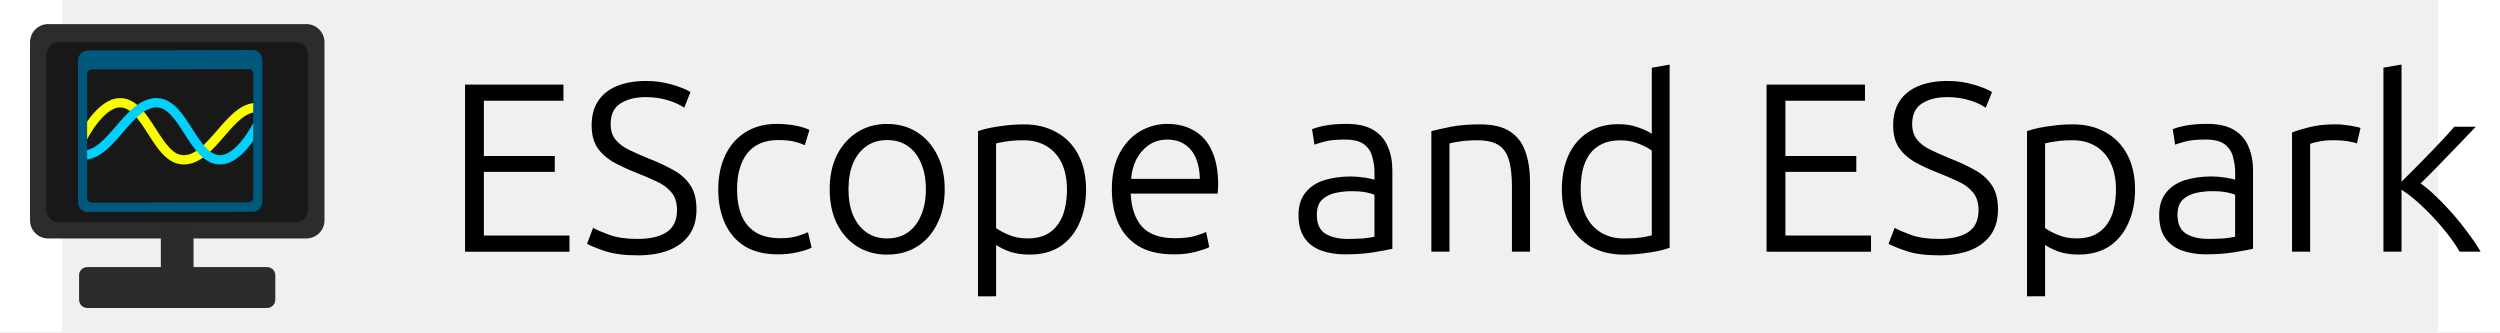
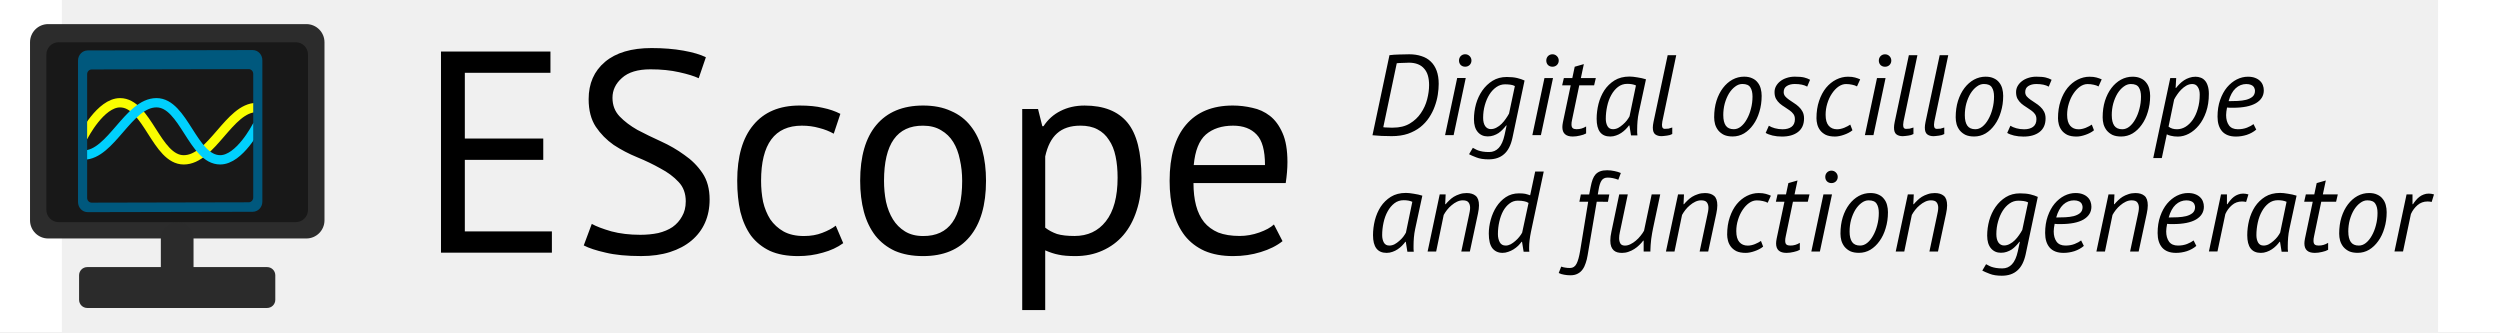
<svg xmlns="http://www.w3.org/2000/svg" width="114.489mm" height="15.208mm" viewBox="0 0 114.489 15.208" version="1.1" id="svg147" xml:space="preserve">
  <defs id="defs144">
    <linearGradient id="linearGradient3062">
      <stop style="stop-color:#cfc584;stop-opacity:1;" offset="0" id="stop3060" />
    </linearGradient>
  </defs>
  <g id="layer1" transform="translate(-29.43886,-28.3532)">
    <rect style="fill:#ffffff;stroke:#ffffff;stroke-width:1.058" id="rect1" width="1.776" height="14.149" x="29.968" y="28.882" />
    <rect style="fill:#ffffff;stroke:#ffffff;stroke-width:1.058" id="rect1-3" width="1.776" height="14.149" x="141.622" y="28.882" />
-     <path style="font-size:11.044px;line-height:1.25;font-family:Ubuntu;-inkscape-font-specification:Ubuntu;font-variant-ligatures:none;stroke-width:0.69" d="m 50.736,39.88 v -7.653 h 4.506 v 0.74 h -3.644 v 2.529 h 3.247 v 0.729 h -3.247 v 2.916 h 3.921 v 0.74 z m 7.885,0.166 q -0.895,0 -1.491,-0.199 -0.585,-0.199 -0.806,-0.331 l 0.276,-0.729 q 0.232,0.133 0.74,0.32 0.519,0.188 1.281,0.188 0.872,0 1.347,-0.309 0.475,-0.32 0.475,-1.005 0,-0.53 -0.265,-0.828 -0.254,-0.309 -0.685,-0.497 -0.42,-0.199 -0.928,-0.398 -0.618,-0.243 -1.082,-0.508 -0.453,-0.276 -0.707,-0.663 -0.243,-0.398 -0.243,-0.994 0,-0.663 0.298,-1.115 0.298,-0.453 0.861,-0.685 0.563,-0.232 1.336,-0.232 0.641,0 1.182,0.166 0.552,0.155 0.85,0.342 l -0.287,0.718 q -0.32,-0.221 -0.784,-0.353 -0.453,-0.133 -0.972,-0.133 -0.707,0 -1.16,0.287 -0.453,0.287 -0.453,0.939 0,0.442 0.221,0.718 0.221,0.276 0.607,0.464 0.387,0.188 0.872,0.387 0.629,0.243 1.126,0.519 0.508,0.265 0.806,0.696 0.298,0.42 0.298,1.138 0,0.696 -0.331,1.16 -0.331,0.464 -0.939,0.707 -0.607,0.232 -1.447,0.232 z m 6.45,-0.044 q -0.906,0 -1.513,-0.364 -0.607,-0.375 -0.917,-1.049 -0.309,-0.674 -0.309,-1.557 0,-0.895 0.32,-1.568 0.32,-0.674 0.917,-1.049 0.607,-0.387 1.436,-0.387 0.453,0 0.861,0.077 0.409,0.077 0.641,0.199 l -0.21,0.696 q -0.221,-0.099 -0.497,-0.166 -0.276,-0.066 -0.729,-0.066 -0.917,0 -1.403,0.596 -0.475,0.596 -0.475,1.668 0,0.663 0.199,1.171 0.199,0.497 0.641,0.784 0.442,0.276 1.171,0.276 0.431,0 0.751,-0.099 0.331,-0.099 0.486,-0.177 l 0.166,0.707 q -0.21,0.11 -0.641,0.21 -0.431,0.099 -0.895,0.099 z m 4.992,0.011 q -0.762,0 -1.358,-0.364 -0.596,-0.375 -0.939,-1.049 -0.331,-0.674 -0.331,-1.579 0,-0.906 0.331,-1.568 0.342,-0.674 0.939,-1.049 0.596,-0.375 1.358,-0.375 0.773,0 1.369,0.375 0.596,0.375 0.928,1.049 0.342,0.663 0.342,1.568 0,0.906 -0.342,1.579 -0.331,0.674 -0.928,1.049 -0.585,0.364 -1.369,0.364 z m 0,-0.74 q 0.552,0 0.95,-0.276 0.398,-0.276 0.607,-0.784 0.221,-0.508 0.221,-1.193 0,-0.685 -0.221,-1.193 -0.21,-0.508 -0.607,-0.784 -0.398,-0.276 -0.95,-0.276 -0.541,0 -0.939,0.276 -0.398,0.276 -0.618,0.784 -0.21,0.508 -0.21,1.193 0,0.685 0.21,1.193 0.221,0.508 0.618,0.784 0.398,0.276 0.939,0.276 z m 4.164,2.651 v -7.565 q 0.221,-0.077 0.519,-0.144 0.309,-0.066 0.707,-0.11 0.398,-0.055 0.884,-0.055 0.85,0 1.491,0.364 0.641,0.353 0.994,1.027 0.353,0.663 0.353,1.59 0,0.872 -0.309,1.546 -0.298,0.674 -0.872,1.06 -0.574,0.375 -1.403,0.375 -0.53,0 -0.939,-0.144 -0.398,-0.155 -0.596,-0.298 v 2.352 z M 76.491,39.273 q 0.497,0 0.839,-0.166 0.353,-0.177 0.563,-0.486 0.221,-0.309 0.309,-0.707 0.099,-0.409 0.099,-0.872 0,-0.718 -0.243,-1.226 -0.243,-0.508 -0.696,-0.773 -0.442,-0.265 -1.038,-0.265 -0.486,0 -0.806,0.055 -0.309,0.044 -0.464,0.088 v 3.876 q 0.188,0.144 0.574,0.309 0.387,0.166 0.861,0.166 z m 6.704,0.729 q -1.005,0 -1.634,-0.387 -0.618,-0.387 -0.917,-1.06 -0.287,-0.674 -0.287,-1.535 0,-1.005 0.364,-1.668 0.364,-0.663 0.939,-0.994 0.585,-0.331 1.226,-0.331 0.718,0 1.237,0.309 0.53,0.298 0.817,0.928 0.287,0.618 0.287,1.579 0,0.077 -0.011,0.188 0,0.099 -0.011,0.188 h -3.987 q 0.044,0.972 0.519,1.513 0.486,0.53 1.502,0.53 0.563,0 0.917,-0.099 0.364,-0.11 0.519,-0.188 l 0.144,0.696 q -0.155,0.088 -0.607,0.21 -0.442,0.121 -1.016,0.121 z m -1.955,-3.457 h 3.147 q -0.011,-0.563 -0.188,-0.961 -0.177,-0.409 -0.508,-0.618 -0.32,-0.221 -0.795,-0.221 -0.486,0 -0.85,0.254 -0.364,0.254 -0.574,0.663 -0.199,0.409 -0.232,0.884 z m 9.807,3.457 q -0.618,0 -1.104,-0.177 -0.486,-0.177 -0.762,-0.574 -0.276,-0.398 -0.276,-1.049 0,-0.629 0.309,-1.016 0.309,-0.398 0.85,-0.574 0.552,-0.177 1.237,-0.177 0.309,0 0.652,0.055 0.342,0.055 0.431,0.099 v -0.331 q 0,-0.375 -0.099,-0.718 -0.088,-0.353 -0.375,-0.574 -0.287,-0.221 -0.872,-0.221 -0.607,0 -0.928,0.088 -0.32,0.088 -0.475,0.144 l -0.11,-0.707 q 0.199,-0.088 0.607,-0.166 0.409,-0.077 0.961,-0.077 0.784,0 1.237,0.276 0.464,0.276 0.663,0.762 0.21,0.475 0.21,1.093 v 3.589 q -0.232,0.055 -0.828,0.155 -0.596,0.099 -1.325,0.099 z m 0.121,-0.707 q 0.387,0 0.696,-0.022 0.309,-0.033 0.519,-0.077 v -1.922 q -0.11,-0.055 -0.375,-0.11 -0.265,-0.055 -0.685,-0.055 -0.353,0 -0.718,0.077 -0.364,0.077 -0.618,0.309 -0.243,0.232 -0.243,0.696 0,0.618 0.387,0.861 0.387,0.243 1.038,0.243 z m 3.821,0.585 v -5.522 q 0.342,-0.088 0.895,-0.199 0.552,-0.11 1.325,-0.11 0.895,0 1.392,0.331 0.497,0.331 0.696,0.928 0.21,0.585 0.21,1.369 v 3.203 h -0.828 v -2.971 q 0,-0.784 -0.144,-1.248 -0.144,-0.464 -0.486,-0.674 -0.342,-0.21 -0.95,-0.21 -0.464,0 -0.817,0.055 -0.353,0.055 -0.464,0.088 v 4.959 z m 8.802,0.133 q -0.839,0 -1.48,-0.353 -0.641,-0.364 -0.994,-1.027 -0.353,-0.674 -0.353,-1.601 0,-0.884 0.298,-1.557 0.309,-0.674 0.883,-1.049 0.585,-0.387 1.403,-0.387 0.53,0 0.928,0.155 0.409,0.144 0.607,0.287 v -3.026 l 0.817,-0.144 v 8.393 q -0.21,0.066 -0.519,0.144 -0.309,0.066 -0.707,0.11 -0.387,0.055 -0.883,0.055 z m 0.011,-0.74 q 0.486,0 0.795,-0.044 0.32,-0.055 0.486,-0.099 v -3.876 q -0.188,-0.155 -0.574,-0.309 -0.387,-0.166 -0.872,-0.166 -0.497,0 -0.85,0.177 -0.342,0.166 -0.563,0.475 -0.21,0.309 -0.309,0.718 -0.088,0.409 -0.088,0.872 0,0.718 0.243,1.226 0.254,0.497 0.696,0.762 0.453,0.265 1.038,0.265 z m 6.538,0.607 v -7.653 h 4.506 v 0.74 h -3.644 v 2.529 h 3.247 v 0.729 h -3.247 v 2.916 h 3.921 v 0.74 z m 7.885,0.166 q -0.895,0 -1.491,-0.199 -0.585,-0.199 -0.806,-0.331 l 0.276,-0.729 q 0.232,0.133 0.74,0.32 0.519,0.188 1.281,0.188 0.872,0 1.347,-0.309 0.475,-0.32 0.475,-1.005 0,-0.53 -0.265,-0.828 -0.254,-0.309 -0.685,-0.497 -0.42,-0.199 -0.928,-0.398 -0.618,-0.243 -1.082,-0.508 -0.453,-0.276 -0.707,-0.663 -0.243,-0.398 -0.243,-0.994 0,-0.663 0.298,-1.115 0.298,-0.453 0.861,-0.685 0.563,-0.232 1.336,-0.232 0.641,0 1.182,0.166 0.552,0.155 0.85,0.342 l -0.287,0.718 q -0.32,-0.221 -0.784,-0.353 -0.453,-0.133 -0.972,-0.133 -0.707,0 -1.16,0.287 -0.453,0.287 -0.453,0.939 0,0.442 0.221,0.718 0.221,0.276 0.607,0.464 0.387,0.188 0.872,0.387 0.629,0.243 1.126,0.519 0.508,0.265 0.806,0.696 0.298,0.42 0.298,1.138 0,0.696 -0.331,1.16 -0.331,0.464 -0.939,0.707 -0.607,0.232 -1.447,0.232 z m 4.042,1.877 v -7.565 q 0.221,-0.077 0.519,-0.144 0.309,-0.066 0.707,-0.11 0.398,-0.055 0.883,-0.055 0.85,0 1.491,0.364 0.641,0.353 0.994,1.027 0.353,0.663 0.353,1.59 0,0.872 -0.309,1.546 -0.298,0.674 -0.872,1.06 -0.574,0.375 -1.403,0.375 -0.53,0 -0.939,-0.144 -0.398,-0.155 -0.596,-0.298 v 2.352 z m 2.264,-2.651 q 0.497,0 0.839,-0.166 0.353,-0.177 0.563,-0.486 0.221,-0.309 0.309,-0.707 0.099,-0.409 0.099,-0.872 0,-0.718 -0.243,-1.226 -0.243,-0.508 -0.696,-0.773 -0.442,-0.265 -1.038,-0.265 -0.486,0 -0.806,0.055 -0.309,0.044 -0.464,0.088 v 3.876 q 0.188,0.144 0.574,0.309 0.387,0.166 0.861,0.166 z m 5.931,0.729 q -0.618,0 -1.104,-0.177 -0.486,-0.177 -0.762,-0.574 -0.276,-0.398 -0.276,-1.049 0,-0.629 0.309,-1.016 0.309,-0.398 0.85,-0.574 0.552,-0.177 1.237,-0.177 0.309,0 0.652,0.055 0.342,0.055 0.431,0.099 v -0.331 q 0,-0.375 -0.099,-0.718 -0.088,-0.353 -0.375,-0.574 -0.287,-0.221 -0.872,-0.221 -0.607,0 -0.928,0.088 -0.32,0.088 -0.475,0.144 l -0.11,-0.707 q 0.199,-0.088 0.607,-0.166 0.409,-0.077 0.961,-0.077 0.784,0 1.237,0.276 0.464,0.276 0.663,0.762 0.21,0.475 0.21,1.093 v 3.589 q -0.232,0.055 -0.828,0.155 -0.596,0.099 -1.325,0.099 z m 0.121,-0.707 q 0.387,0 0.696,-0.022 0.309,-0.033 0.519,-0.077 v -1.922 q -0.11,-0.055 -0.375,-0.11 -0.265,-0.055 -0.685,-0.055 -0.353,0 -0.718,0.077 -0.364,0.077 -0.618,0.309 -0.243,0.232 -0.243,0.696 0,0.618 0.387,0.861 0.387,0.243 1.038,0.243 z m 3.821,0.585 v -5.456 q 0.287,-0.121 0.784,-0.243 0.508,-0.133 1.215,-0.133 0.232,0 0.453,0.033 0.232,0.022 0.409,0.066 0.188,0.033 0.276,0.066 l -0.166,0.707 q -0.099,-0.044 -0.375,-0.088 -0.276,-0.055 -0.707,-0.055 -0.42,0 -0.696,0.066 -0.276,0.055 -0.364,0.099 v 4.937 z m 4.186,0 v -8.426 l 0.828,-0.144 v 5.367 q 0.265,-0.265 0.596,-0.596 0.331,-0.331 0.674,-0.685 0.342,-0.353 0.641,-0.674 0.298,-0.32 0.508,-0.563 h 0.983 q -0.331,0.353 -0.784,0.817 -0.442,0.464 -0.906,0.939 -0.453,0.464 -0.839,0.839 0.353,0.243 0.729,0.618 0.387,0.364 0.762,0.795 0.375,0.431 0.696,0.872 0.331,0.442 0.563,0.839 h -0.961 q -0.331,-0.563 -0.795,-1.104 -0.464,-0.552 -0.95,-1.005 -0.486,-0.453 -0.917,-0.729 v 2.838 z" id="text651" aria-label="EScope and ESpark" />
+     <path style="font-size:13.158px;line-height:1.25;font-family:'PT Sans';-inkscape-font-specification:'PT Sans';font-variant-ligatures:none;stroke-width:0.69" d="m 49.634,30.712 h 5.013 v 0.974 h -3.921 v 3.013 h 3.592 v 0.974 h -3.592 v 3.276 h 3.987 V 39.923 H 49.634 Z M 60.844,37.581 q 0,-0.553 -0.329,-0.895 -0.329,-0.355 -0.829,-0.618 -0.487,-0.276 -1.066,-0.513 -0.579,-0.237 -1.079,-0.566 -0.487,-0.342 -0.816,-0.829 -0.329,-0.5 -0.329,-1.263 0,-1.079 0.75,-1.711 0.75,-0.632 2.132,-0.632 0.803,0 1.461,0.118 0.658,0.118 1.026,0.303 l -0.329,0.961 q -0.303,-0.145 -0.895,-0.276 -0.579,-0.132 -1.316,-0.132 -0.868,0 -1.303,0.395 -0.434,0.382 -0.434,0.908 0,0.513 0.329,0.855 0.329,0.342 0.816,0.618 0.5,0.263 1.079,0.526 0.579,0.263 1.066,0.618 0.5,0.342 0.829,0.829 0.329,0.487 0.329,1.211 0,0.592 -0.211,1.066 -0.211,0.474 -0.618,0.816 -0.408,0.342 -0.987,0.526 -0.579,0.184 -1.316,0.184 -0.987,0 -1.632,-0.158 -0.645,-0.145 -1,-0.329 l 0.368,-0.987 q 0.303,0.171 0.895,0.342 0.592,0.158 1.329,0.158 0.434,0 0.816,-0.079 0.382,-0.092 0.658,-0.276 0.276,-0.197 0.434,-0.487 0.171,-0.289 0.171,-0.684 z m 7.211,1.908 q -0.395,0.289 -0.934,0.434 -0.539,0.158 -1.132,0.158 -0.763,0 -1.289,-0.237 -0.526,-0.25 -0.868,-0.697 -0.329,-0.461 -0.487,-1.092 -0.145,-0.645 -0.145,-1.421 0,-1.671 0.737,-2.553 0.737,-0.895 2.118,-0.895 0.632,0 1.066,0.105 0.447,0.092 0.803,0.276 L 67.621,34.476 q -0.303,-0.171 -0.671,-0.263 -0.368,-0.105 -0.789,-0.105 -1.868,0 -1.868,2.526 0,0.5 0.092,0.961 0.105,0.447 0.329,0.803 0.237,0.342 0.605,0.553 0.382,0.211 0.934,0.211 0.474,0 0.842,-0.145 0.382,-0.145 0.618,-0.329 z m 0.776,-2.855 q 0,-1.671 0.737,-2.553 0.75,-0.895 2.145,-0.895 0.737,0 1.276,0.25 0.553,0.237 0.908,0.697 0.355,0.447 0.526,1.092 0.171,0.632 0.171,1.408 0,1.671 -0.75,2.566 -0.737,0.882 -2.132,0.882 -0.737,0 -1.289,-0.237 -0.539,-0.25 -0.895,-0.697 -0.355,-0.461 -0.526,-1.092 -0.171,-0.645 -0.171,-1.421 z m 1.092,0 q 0,0.5 0.092,0.961 0.105,0.461 0.316,0.803 0.211,0.342 0.553,0.553 0.342,0.211 0.829,0.211 1.789,0.013 1.789,-2.526 0,-0.513 -0.105,-0.974 -0.092,-0.461 -0.303,-0.803 -0.211,-0.342 -0.553,-0.539 -0.342,-0.211 -0.829,-0.211 -1.789,-0.013 -1.789,2.526 z m 6.329,-3.289 h 0.724 l 0.197,0.789 h 0.053 q 0.303,-0.461 0.776,-0.697 0.487,-0.25 1.105,-0.25 1.316,0 1.961,0.776 0.645,0.776 0.645,2.539 0,0.829 -0.224,1.5 -0.211,0.658 -0.605,1.118 -0.395,0.461 -0.961,0.711 -0.553,0.25 -1.237,0.25 -0.487,0 -0.776,-0.066 -0.276,-0.053 -0.605,-0.197 V 42.554 h -1.053 z m 2.658,0.763 q -0.671,0 -1.066,0.355 -0.382,0.342 -0.539,1.053 v 3.263 q 0.237,0.184 0.539,0.289 0.303,0.092 0.803,0.092 0.908,0 1.434,-0.671 0.539,-0.684 0.539,-2 0,-0.539 -0.092,-0.974 -0.092,-0.447 -0.303,-0.75 -0.197,-0.316 -0.526,-0.487 -0.316,-0.171 -0.789,-0.171 z m 9.263,5.289 q -0.395,0.316 -1,0.5 -0.592,0.184 -1.263,0.184 -0.75,0 -1.303,-0.237 -0.553,-0.25 -0.908,-0.697 -0.355,-0.461 -0.526,-1.092 -0.171,-0.632 -0.171,-1.421 0,-1.684 0.75,-2.566 0.75,-0.882 2.145,-0.882 0.447,0 0.895,0.105 0.447,0.092 0.803,0.368 0.355,0.276 0.579,0.789 0.224,0.5 0.224,1.329 0,0.434 -0.079,0.961 h -4.224 q 0,0.579 0.118,1.026 0.118,0.447 0.368,0.763 0.25,0.303 0.645,0.474 0.408,0.158 0.987,0.158 0.447,0 0.895,-0.158 0.447,-0.158 0.671,-0.368 z m -2.263,-5.289 q -0.776,0 -1.25,0.408 -0.461,0.408 -0.553,1.395 h 3.263 q 0,-1 -0.382,-1.395 -0.382,-0.408 -1.079,-0.408 z" id="text651" aria-label="EScope" />
+     <g id="text651-2" style="font-size:5.23px;line-height:1;font-family:Constantia;-inkscape-font-specification:'Constantia, Normal';font-variant-ligatures:none;stroke-width:0.69" aria-label="Digital oscilloscope&#10;and function generator">
+       <path style="font-style:italic;font-family:'PT Sans';-inkscape-font-specification:'PT Sans Italic'" d="m 93.07,30.88 q 0.199,-0.026 0.45,-0.031 0.251,-0.01 0.455,-0.01 0.309,0 0.56,0.084 0.251,0.078 0.424,0.246 0.178,0.167 0.272,0.424 0.094,0.256 0.094,0.601 0,0.23 -0.042,0.502 -0.042,0.267 -0.141,0.533 -0.094,0.262 -0.256,0.507 -0.162,0.246 -0.403,0.439 -0.241,0.188 -0.565,0.303 -0.324,0.11 -0.748,0.11 -0.078,0 -0.209,-0.005 -0.126,0 -0.251,-0.005 -0.366,-0.021 -0.418,-0.031 z m 0.873,0.345 q -0.063,0 -0.141,0.005 -0.078,0 -0.152,0.005 -0.073,0 -0.141,0.005 -0.068,0.005 -0.105,0.01 l -0.617,2.929 q 0.021,0.005 0.084,0.01 0.063,0 0.131,0.005 0.073,0 0.136,0.005 0.068,0 0.094,0 0.455,0 0.769,-0.188 0.314,-0.188 0.507,-0.476 0.199,-0.288 0.288,-0.633 0.089,-0.345 0.089,-0.654 0,-0.235 -0.052,-0.424 -0.052,-0.188 -0.167,-0.319 -0.11,-0.136 -0.288,-0.209 -0.178,-0.073 -0.434,-0.073 z m 2.228,0.701 h 0.392 l -0.554,2.615 h -0.392 z m 0.084,-0.8 q 0,-0.12 0.078,-0.204 0.084,-0.084 0.204,-0.084 0.12,0 0.204,0.084 0.084,0.084 0.084,0.204 0,0.12 -0.084,0.204 -0.084,0.078 -0.204,0.078 -0.12,0 -0.204,-0.078 -0.078,-0.084 -0.078,-0.204 z m 2.448,3.536 q -0.11,0.513 -0.382,0.748 -0.267,0.241 -0.711,0.241 -0.34,0 -0.56,-0.089 -0.22,-0.084 -0.335,-0.146 l 0.173,-0.293 q 0.042,0.021 0.099,0.052 0.063,0.037 0.146,0.068 0.089,0.031 0.209,0.052 0.126,0.021 0.293,0.021 0.262,0 0.439,-0.188 0.178,-0.188 0.267,-0.591 l 0.094,-0.439 h -0.021 q -0.073,0.099 -0.162,0.188 -0.084,0.089 -0.188,0.162 -0.105,0.068 -0.23,0.11 -0.12,0.042 -0.267,0.042 -0.282,0 -0.455,-0.204 -0.173,-0.204 -0.173,-0.581 0,-0.35 0.094,-0.696 0.099,-0.345 0.288,-0.617 0.194,-0.277 0.471,-0.45 0.282,-0.173 0.649,-0.173 0.282,0 0.476,0.047 0.194,0.047 0.34,0.115 z m -0.988,-0.397 q 0.131,0 0.256,-0.068 0.131,-0.068 0.235,-0.173 0.11,-0.11 0.194,-0.235 0.089,-0.126 0.146,-0.235 l 0.267,-1.26 q -0.084,-0.047 -0.204,-0.063 -0.12,-0.016 -0.246,-0.016 -0.214,0 -0.397,0.126 -0.183,0.126 -0.319,0.34 -0.131,0.209 -0.209,0.486 -0.078,0.277 -0.078,0.581 0,0.241 0.094,0.382 0.099,0.136 0.262,0.136 z m 2.453,-2.338 h 0.392 l -0.554,2.615 h -0.392 z m 0.084,-0.8 q 0,-0.12 0.078,-0.204 0.084,-0.084 0.204,-0.084 0.12,0 0.204,0.084 0.084,0.084 0.084,0.204 0,0.12 -0.084,0.204 -0.084,0.078 -0.204,0.078 -0.12,0 -0.204,-0.078 -0.078,-0.084 -0.078,-0.204 z m 0.805,0.8 h 0.387 l 0.11,-0.518 0.418,-0.12 -0.136,0.638 h 0.685 l -0.079,0.335 h -0.68 l -0.33,1.579 q -0.011,0.063 -0.021,0.115 -0.005,0.052 -0.005,0.094 0,0.126 0.058,0.173 0.058,0.047 0.173,0.047 0.126,0 0.23,-0.031 0.105,-0.031 0.209,-0.094 v 0.319 q -0.11,0.063 -0.282,0.099 -0.173,0.042 -0.33,0.042 -0.476,0 -0.476,-0.434 0,-0.089 0.026,-0.22 l 0.356,-1.689 h -0.392 z m 3.431,1.585 q -0.042,0.194 -0.058,0.392 -0.016,0.199 -0.016,0.371 0,0.078 0,0.152 0,0.068 0.011,0.126 h -0.293 l -0.073,-0.455 h -0.021 q -0.063,0.089 -0.157,0.183 -0.089,0.089 -0.199,0.162 -0.11,0.073 -0.235,0.115 -0.126,0.047 -0.267,0.047 -0.622,0 -0.622,-0.811 0,-0.335 0.084,-0.68 0.089,-0.345 0.267,-0.622 0.183,-0.277 0.465,-0.455 0.288,-0.178 0.69,-0.178 0.146,0 0.356,0.037 0.214,0.031 0.397,0.089 z m -1.187,0.758 q 0.126,0 0.241,-0.058 0.115,-0.063 0.214,-0.152 0.105,-0.089 0.183,-0.188 0.079,-0.105 0.126,-0.194 l 0.293,-1.412 q -0.157,-0.073 -0.397,-0.073 -0.241,0 -0.424,0.141 -0.183,0.141 -0.309,0.371 -0.126,0.225 -0.188,0.513 -0.063,0.288 -0.063,0.575 0,0.199 0.079,0.34 0.079,0.136 0.246,0.136 z m 2.265,-0.35 q -0.016,0.089 -0.016,0.146 0,0.099 0.031,0.146 0.037,0.042 0.094,0.042 0.105,0 0.173,-0.01 0.073,-0.016 0.173,-0.052 v 0.298 q -0.047,0.026 -0.11,0.047 -0.063,0.016 -0.131,0.026 -0.063,0.01 -0.131,0.016 -0.063,0.01 -0.115,0.01 -0.183,0 -0.293,-0.084 -0.11,-0.084 -0.11,-0.309 0,-0.105 0.031,-0.256 l 0.649,-3.06 h 0.392 z m 2.374,-0.194 q 0,-0.413 0.105,-0.753 0.11,-0.345 0.298,-0.591 0.188,-0.246 0.434,-0.382 0.251,-0.136 0.533,-0.136 0.22,0 0.371,0.073 0.157,0.068 0.251,0.194 0.099,0.12 0.141,0.282 0.042,0.157 0.042,0.329 0,0.392 -0.105,0.732 -0.099,0.34 -0.282,0.591 -0.178,0.251 -0.418,0.397 -0.241,0.141 -0.523,0.141 -0.235,0 -0.397,-0.073 -0.157,-0.078 -0.262,-0.204 -0.099,-0.126 -0.146,-0.282 -0.042,-0.157 -0.042,-0.319 z m 0.418,-0.094 q 0,0.309 0.115,0.476 0.115,0.162 0.366,0.162 0.173,0 0.324,-0.12 0.157,-0.126 0.272,-0.335 0.12,-0.209 0.188,-0.476 0.073,-0.272 0.073,-0.565 0,-0.267 -0.099,-0.418 -0.094,-0.157 -0.366,-0.157 -0.173,0 -0.33,0.12 -0.157,0.115 -0.282,0.314 -0.12,0.199 -0.194,0.46 -0.068,0.256 -0.068,0.539 z m 3.279,0.173 q 0,-0.136 -0.068,-0.23 -0.068,-0.094 -0.173,-0.167 -0.105,-0.078 -0.225,-0.152 -0.12,-0.073 -0.225,-0.162 -0.105,-0.094 -0.173,-0.214 -0.068,-0.126 -0.068,-0.309 0,-0.146 0.068,-0.272 0.073,-0.131 0.194,-0.225 0.126,-0.099 0.293,-0.152 0.173,-0.058 0.371,-0.058 0.277,0 0.429,0.037 0.152,0.037 0.272,0.105 l -0.131,0.314 q -0.209,-0.12 -0.57,-0.12 -0.22,0 -0.366,0.094 -0.141,0.089 -0.141,0.277 0,0.11 0.068,0.194 0.068,0.078 0.173,0.152 0.105,0.073 0.225,0.152 0.12,0.073 0.225,0.173 0.105,0.094 0.173,0.225 0.068,0.131 0.068,0.309 0,0.408 -0.277,0.622 -0.272,0.209 -0.732,0.209 -0.235,0 -0.434,-0.047 -0.194,-0.047 -0.314,-0.12 l 0.146,-0.329 q 0.105,0.068 0.272,0.115 0.173,0.047 0.356,0.047 0.256,0 0.408,-0.11 0.157,-0.115 0.157,-0.356 z m 2.636,0.513 q -0.078,0.068 -0.183,0.12 -0.099,0.052 -0.209,0.089 -0.105,0.037 -0.209,0.058 -0.105,0.021 -0.199,0.021 -0.256,0 -0.424,-0.078 -0.162,-0.084 -0.256,-0.209 -0.094,-0.126 -0.131,-0.272 -0.037,-0.146 -0.037,-0.277 0,-0.445 0.12,-0.795 0.12,-0.356 0.319,-0.601 0.204,-0.246 0.465,-0.377 0.262,-0.131 0.539,-0.131 0.199,0 0.324,0.037 0.131,0.037 0.235,0.084 l -0.146,0.324 q -0.089,-0.052 -0.22,-0.078 -0.131,-0.031 -0.282,-0.031 -0.178,0 -0.35,0.12 -0.167,0.12 -0.298,0.319 -0.131,0.194 -0.209,0.45 -0.078,0.251 -0.078,0.518 0,0.34 0.141,0.502 0.141,0.162 0.382,0.162 0.157,0 0.329,-0.068 0.173,-0.073 0.277,-0.146 z m 1.124,-2.39 h 0.392 l -0.554,2.615 h -0.392 z m 0.084,-0.8 q 0,-0.12 0.079,-0.204 0.084,-0.084 0.204,-0.084 0.12,0 0.204,0.084 0.084,0.084 0.084,0.204 0,0.12 -0.084,0.204 -0.084,0.078 -0.204,0.078 -0.12,0 -0.204,-0.078 -0.079,-0.084 -0.079,-0.204 z m 1.13,2.793 q -0.016,0.089 -0.016,0.146 0,0.099 0.031,0.146 0.037,0.042 0.094,0.042 0.105,0 0.173,-0.01 0.073,-0.016 0.173,-0.052 v 0.298 q -0.047,0.026 -0.11,0.047 -0.063,0.016 -0.131,0.026 -0.063,0.01 -0.131,0.016 -0.063,0.01 -0.115,0.01 -0.183,0 -0.293,-0.084 -0.11,-0.084 -0.11,-0.309 0,-0.105 0.031,-0.256 l 0.649,-3.06 h 0.392 z m 1.412,0 q -0.016,0.089 -0.016,0.146 0,0.099 0.031,0.146 0.037,0.042 0.094,0.042 0.105,0 0.173,-0.01 0.073,-0.016 0.173,-0.052 v 0.298 q -0.047,0.026 -0.11,0.047 -0.063,0.016 -0.131,0.026 -0.063,0.01 -0.131,0.016 -0.063,0.01 -0.115,0.01 -0.183,0 -0.293,-0.084 -0.11,-0.084 -0.11,-0.309 0,-0.105 0.031,-0.256 l 0.649,-3.06 h 0.392 z m 0.978,-0.194 q 0,-0.413 0.105,-0.753 0.11,-0.345 0.298,-0.591 0.188,-0.246 0.434,-0.382 0.251,-0.136 0.533,-0.136 0.22,0 0.371,0.073 0.157,0.068 0.251,0.194 0.099,0.12 0.141,0.282 0.042,0.157 0.042,0.329 0,0.392 -0.105,0.732 -0.099,0.34 -0.282,0.591 -0.178,0.251 -0.418,0.397 -0.241,0.141 -0.523,0.141 -0.235,0 -0.397,-0.073 -0.157,-0.078 -0.262,-0.204 -0.099,-0.126 -0.146,-0.282 -0.042,-0.157 -0.042,-0.319 z m 0.418,-0.094 q 0,0.309 0.115,0.476 0.115,0.162 0.366,0.162 0.173,0 0.324,-0.12 0.157,-0.126 0.272,-0.335 0.12,-0.209 0.188,-0.476 0.073,-0.272 0.073,-0.565 0,-0.267 -0.099,-0.418 -0.094,-0.157 -0.366,-0.157 -0.173,0 -0.329,0.12 -0.157,0.115 -0.282,0.314 -0.12,0.199 -0.194,0.46 -0.068,0.256 -0.068,0.539 z m 3.279,0.173 q 0,-0.136 -0.068,-0.23 -0.068,-0.094 -0.173,-0.167 -0.105,-0.078 -0.225,-0.152 -0.12,-0.073 -0.225,-0.162 -0.105,-0.094 -0.173,-0.214 -0.068,-0.126 -0.068,-0.309 0,-0.146 0.068,-0.272 0.073,-0.131 0.194,-0.225 0.126,-0.099 0.293,-0.152 0.173,-0.058 0.371,-0.058 0.277,0 0.429,0.037 0.152,0.037 0.272,0.105 l -0.131,0.314 q -0.209,-0.12 -0.57,-0.12 -0.22,0 -0.366,0.094 -0.141,0.089 -0.141,0.277 0,0.11 0.068,0.194 0.068,0.078 0.173,0.152 0.105,0.073 0.225,0.152 0.12,0.073 0.225,0.173 0.105,0.094 0.173,0.225 0.068,0.131 0.068,0.309 0,0.408 -0.277,0.622 -0.272,0.209 -0.732,0.209 -0.235,0 -0.434,-0.047 -0.194,-0.047 -0.314,-0.12 l 0.146,-0.329 q 0.105,0.068 0.272,0.115 0.173,0.047 0.356,0.047 0.256,0 0.408,-0.11 0.157,-0.115 0.157,-0.356 z m 2.636,0.513 q -0.079,0.068 -0.183,0.12 -0.099,0.052 -0.209,0.089 -0.105,0.037 -0.209,0.058 -0.105,0.021 -0.199,0.021 -0.256,0 -0.424,-0.078 -0.162,-0.084 -0.256,-0.209 -0.094,-0.126 -0.131,-0.272 -0.037,-0.146 -0.037,-0.277 0,-0.445 0.12,-0.795 0.12,-0.356 0.319,-0.601 0.204,-0.246 0.465,-0.377 0.262,-0.131 0.539,-0.131 0.199,0 0.324,0.037 0.131,0.037 0.235,0.084 l -0.146,0.324 q -0.089,-0.052 -0.22,-0.078 -0.131,-0.031 -0.282,-0.031 -0.178,0 -0.35,0.12 -0.167,0.12 -0.298,0.319 -0.131,0.194 -0.209,0.45 -0.079,0.251 -0.079,0.518 0,0.34 0.141,0.502 0.141,0.162 0.382,0.162 0.157,0 0.33,-0.068 0.173,-0.073 0.277,-0.146 z m 0.397,-0.591 q 0,-0.413 0.105,-0.753 0.11,-0.345 0.298,-0.591 0.188,-0.246 0.434,-0.382 0.251,-0.136 0.533,-0.136 0.22,0 0.371,0.073 0.157,0.068 0.251,0.194 0.099,0.12 0.141,0.282 0.042,0.157 0.042,0.329 0,0.392 -0.105,0.732 -0.099,0.34 -0.282,0.591 -0.178,0.251 -0.418,0.397 -0.241,0.141 -0.523,0.141 -0.235,0 -0.397,-0.073 -0.157,-0.078 -0.262,-0.204 -0.099,-0.126 -0.146,-0.282 -0.042,-0.157 -0.042,-0.319 z m 0.418,-0.094 q 0,0.309 0.115,0.476 0.115,0.162 0.366,0.162 0.173,0 0.324,-0.12 0.157,-0.126 0.272,-0.335 0.12,-0.209 0.188,-0.476 0.073,-0.272 0.073,-0.565 0,-0.267 -0.099,-0.418 -0.094,-0.157 -0.366,-0.157 -0.173,0 -0.33,0.12 -0.157,0.115 -0.282,0.314 -0.12,0.199 -0.194,0.46 -0.068,0.256 -0.068,0.539 z m 2.678,-1.705 h 0.272 l -0.026,0.45 h 0.021 q 0.073,-0.094 0.162,-0.183 0.094,-0.094 0.204,-0.167 0.11,-0.073 0.241,-0.115 0.131,-0.047 0.282,-0.047 0.126,0 0.235,0.042 0.11,0.037 0.194,0.131 0.084,0.089 0.131,0.241 0.052,0.152 0.052,0.371 0,0.46 -0.126,0.826 -0.126,0.361 -0.33,0.612 -0.204,0.251 -0.46,0.387 -0.251,0.131 -0.502,0.131 -0.183,0 -0.324,-0.037 -0.136,-0.031 -0.183,-0.068 l -0.23,1.088 h -0.392 z m 1.009,0.272 q -0.141,0 -0.272,0.073 -0.126,0.073 -0.235,0.183 -0.105,0.105 -0.188,0.23 -0.084,0.12 -0.136,0.225 l -0.256,1.24 q 0.089,0.068 0.183,0.094 0.094,0.026 0.204,0.026 0.204,0 0.387,-0.11 0.188,-0.115 0.335,-0.324 0.146,-0.209 0.23,-0.502 0.089,-0.293 0.089,-0.654 0,-0.209 -0.089,-0.345 -0.084,-0.136 -0.251,-0.136 z m 2.929,2.087 q -0.183,0.157 -0.434,0.241 -0.246,0.078 -0.497,0.078 -0.418,0 -0.633,-0.241 -0.209,-0.241 -0.209,-0.669 0,-0.429 0.12,-0.769 0.12,-0.34 0.314,-0.575 0.199,-0.235 0.445,-0.361 0.251,-0.126 0.513,-0.126 0.188,0 0.324,0.052 0.141,0.052 0.23,0.141 0.089,0.084 0.131,0.199 0.042,0.11 0.042,0.235 0,0.371 -0.361,0.586 -0.361,0.209 -1.051,0.209 -0.063,0 -0.131,0 -0.068,-0.005 -0.141,-0.01 -0.021,0.099 -0.031,0.188 -0.011,0.089 -0.011,0.157 0,0.288 0.131,0.471 0.131,0.178 0.408,0.178 0.23,0 0.418,-0.073 0.194,-0.078 0.298,-0.162 z m -0.445,-2.087 q -0.288,0 -0.502,0.199 -0.209,0.194 -0.319,0.586 0.199,0 0.413,-0.01 0.214,-0.01 0.387,-0.052 0.178,-0.047 0.293,-0.141 0.115,-0.099 0.115,-0.272 0,-0.052 -0.021,-0.105 -0.016,-0.058 -0.058,-0.099 -0.042,-0.047 -0.12,-0.073 -0.073,-0.031 -0.188,-0.031 z" id="path1" />
+       <path style="font-style:italic;font-family:'PT Sans';-inkscape-font-specification:'PT Sans Italic'" d="m 94.247,38.841 q -0.042,0.194 -0.058,0.392 -0.016,0.199 -0.016,0.371 0,0.078 0,0.152 0,0.068 0.01,0.126 H 93.891 l -0.073,-0.455 h -0.021 q -0.063,0.089 -0.157,0.183 -0.089,0.089 -0.199,0.162 -0.11,0.073 -0.235,0.115 -0.126,0.047 -0.267,0.047 -0.622,0 -0.622,-0.811 0,-0.335 0.084,-0.68 0.089,-0.345 0.267,-0.622 0.183,-0.277 0.465,-0.455 0.288,-0.178 0.69,-0.178 0.146,0 0.356,0.037 0.214,0.031 0.397,0.089 z m -1.187,0.758 q 0.126,0 0.241,-0.058 0.115,-0.063 0.214,-0.152 0.105,-0.089 0.183,-0.188 0.078,-0.105 0.126,-0.194 l 0.293,-1.412 q -0.157,-0.073 -0.397,-0.073 -0.241,0 -0.424,0.141 -0.183,0.141 -0.309,0.371 -0.126,0.225 -0.188,0.513 -0.063,0.288 -0.063,0.575 0,0.199 0.078,0.34 0.078,0.136 0.246,0.136 z m 3.3,0.272 0.35,-1.653 q 0.021,-0.094 0.037,-0.183 0.016,-0.094 0.016,-0.167 0,-0.152 -0.073,-0.246 -0.068,-0.094 -0.262,-0.094 -0.136,0 -0.267,0.063 -0.131,0.063 -0.246,0.162 -0.115,0.094 -0.209,0.214 -0.089,0.115 -0.152,0.23 l -0.345,1.674 H 94.817 l 0.554,-2.615 h 0.272 l -0.021,0.45 h 0.021 q 0.068,-0.084 0.162,-0.173 0.094,-0.094 0.209,-0.167 0.12,-0.073 0.267,-0.12 0.146,-0.052 0.324,-0.052 0.262,0 0.413,0.126 0.152,0.126 0.152,0.439 0,0.157 -0.047,0.377 l -0.371,1.736 z m 3.19,-0.9 q -0.042,0.204 -0.063,0.382 -0.021,0.178 -0.021,0.329 0,0.058 0,0.105 0.005,0.047 0.01,0.094 h -0.262 l -0.073,-0.455 h -0.021 q -0.063,0.089 -0.157,0.183 -0.094,0.089 -0.209,0.162 -0.115,0.073 -0.246,0.115 -0.126,0.047 -0.262,0.047 -0.288,0 -0.46,-0.209 -0.167,-0.214 -0.167,-0.675 0,-0.309 0.089,-0.633 0.089,-0.329 0.262,-0.596 0.173,-0.267 0.429,-0.439 0.262,-0.173 0.601,-0.173 0.094,0 0.162,0.005 0.068,0.005 0.126,0.016 0.063,0.01 0.115,0.031 0.052,0.016 0.11,0.037 L 99.743,36.21 h 0.392 z m -1.156,0.628 q 0.11,0 0.225,-0.058 0.115,-0.063 0.214,-0.152 0.105,-0.089 0.183,-0.188 0.084,-0.105 0.131,-0.194 l 0.293,-1.36 q -0.089,-0.058 -0.204,-0.078 -0.11,-0.026 -0.293,-0.026 -0.209,0 -0.377,0.131 -0.167,0.126 -0.288,0.34 -0.115,0.214 -0.178,0.492 -0.063,0.277 -0.063,0.57 0,0.214 0.084,0.371 0.084,0.152 0.272,0.152 z m 4.168,-2.008 -0.418,2.458 q -0.031,0.194 -0.089,0.356 -0.052,0.167 -0.141,0.288 -0.089,0.126 -0.225,0.194 -0.136,0.073 -0.329,0.073 -0.157,0 -0.288,-0.026 -0.136,-0.021 -0.251,-0.078 l 0.115,-0.293 q 0.105,0.037 0.194,0.047 0.084,0.016 0.209,0.016 0.199,0 0.298,-0.194 0.099,-0.188 0.167,-0.601 l 0.366,-2.238 h -0.403 l 0.068,-0.335 h 0.382 l 0.068,-0.35 q 0.037,-0.194 0.089,-0.335 0.052,-0.141 0.136,-0.235 0.089,-0.094 0.214,-0.141 0.131,-0.047 0.314,-0.047 0.173,0 0.335,0.037 0.162,0.031 0.293,0.089 l -0.115,0.309 q -0.256,-0.099 -0.486,-0.099 -0.194,0 -0.282,0.136 -0.089,0.131 -0.136,0.424 l -0.037,0.214 h 0.528 l -0.063,0.335 z m 1.423,-0.335 -0.366,1.742 q -0.031,0.141 -0.031,0.262 0,0.146 0.058,0.246 0.058,0.094 0.209,0.094 0.126,0 0.251,-0.063 0.131,-0.063 0.246,-0.162 0.12,-0.099 0.214,-0.22 0.099,-0.12 0.162,-0.235 l 0.35,-1.663 h 0.392 l -0.329,1.553 q -0.021,0.089 -0.042,0.22 -0.021,0.126 -0.042,0.267 -0.016,0.141 -0.026,0.277 -0.011,0.131 -0.011,0.23 v 0.068 h -0.309 v -0.497 h -0.021 q -0.078,0.105 -0.183,0.204 -0.099,0.099 -0.225,0.178 -0.12,0.078 -0.262,0.126 -0.141,0.052 -0.298,0.052 -0.115,0 -0.214,-0.026 -0.094,-0.026 -0.167,-0.089 -0.073,-0.068 -0.115,-0.173 -0.042,-0.11 -0.042,-0.277 0,-0.183 0.052,-0.413 l 0.356,-1.7 z m 3.29,2.615 0.35,-1.653 q 0.021,-0.094 0.037,-0.183 0.016,-0.094 0.016,-0.167 0,-0.152 -0.073,-0.246 -0.068,-0.094 -0.262,-0.094 -0.136,0 -0.267,0.063 -0.131,0.063 -0.246,0.162 -0.115,0.094 -0.209,0.214 -0.089,0.115 -0.152,0.23 l -0.345,1.674 h -0.392 l 0.554,-2.615 h 0.272 l -0.021,0.45 h 0.021 q 0.068,-0.084 0.162,-0.173 0.094,-0.094 0.209,-0.167 0.12,-0.073 0.267,-0.12 0.146,-0.052 0.324,-0.052 0.262,0 0.413,0.126 0.152,0.126 0.152,0.439 0,0.157 -0.047,0.377 l -0.371,1.736 z m 2.908,-0.225 q -0.079,0.068 -0.183,0.12 -0.099,0.052 -0.209,0.089 -0.105,0.037 -0.209,0.058 -0.105,0.021 -0.199,0.021 -0.256,0 -0.424,-0.078 -0.162,-0.084 -0.256,-0.209 -0.094,-0.126 -0.131,-0.272 -0.037,-0.146 -0.037,-0.277 0,-0.445 0.12,-0.795 0.12,-0.356 0.319,-0.601 0.204,-0.246 0.465,-0.377 0.262,-0.131 0.539,-0.131 0.199,0 0.324,0.037 0.131,0.037 0.235,0.084 l -0.146,0.324 q -0.089,-0.052 -0.22,-0.078 -0.131,-0.031 -0.282,-0.031 -0.178,0 -0.35,0.12 -0.167,0.12 -0.298,0.319 -0.131,0.194 -0.209,0.45 -0.079,0.251 -0.079,0.518 0,0.34 0.141,0.502 0.141,0.162 0.382,0.162 0.157,0 0.33,-0.068 0.173,-0.073 0.277,-0.146 z m 0.659,-2.39 h 0.387 l 0.11,-0.518 0.418,-0.12 -0.136,0.638 h 0.685 l -0.078,0.335 h -0.68 l -0.329,1.579 q -0.011,0.063 -0.021,0.115 -0.005,0.052 -0.005,0.094 0,0.126 0.058,0.173 0.058,0.047 0.173,0.047 0.126,0 0.23,-0.031 0.105,-0.031 0.209,-0.094 v 0.319 q -0.11,0.063 -0.282,0.099 -0.173,0.042 -0.329,0.042 -0.476,0 -0.476,-0.434 0,-0.089 0.026,-0.22 l 0.356,-1.689 h -0.392 z m 2.102,0 h 0.392 l -0.554,2.615 h -0.392 z m 0.084,-0.8 q 0,-0.12 0.079,-0.204 0.084,-0.084 0.204,-0.084 0.12,0 0.204,0.084 0.084,0.084 0.084,0.204 0,0.12 -0.084,0.204 -0.084,0.078 -0.204,0.078 -0.12,0 -0.204,-0.078 -0.079,-0.084 -0.079,-0.204 z m 0.696,2.599 q 0,-0.413 0.105,-0.753 0.11,-0.345 0.298,-0.591 0.188,-0.246 0.434,-0.382 0.251,-0.136 0.533,-0.136 0.22,0 0.371,0.073 0.157,0.068 0.251,0.194 0.099,0.12 0.141,0.282 0.042,0.157 0.042,0.329 0,0.392 -0.105,0.732 -0.099,0.34 -0.282,0.591 -0.178,0.251 -0.418,0.397 -0.241,0.141 -0.523,0.141 -0.235,0 -0.397,-0.073 -0.157,-0.078 -0.262,-0.204 -0.099,-0.126 -0.146,-0.282 -0.042,-0.157 -0.042,-0.319 z m 0.418,-0.094 q 0,0.309 0.115,0.476 0.115,0.162 0.366,0.162 0.173,0 0.324,-0.12 0.157,-0.126 0.272,-0.335 0.12,-0.209 0.188,-0.476 0.073,-0.272 0.073,-0.565 0,-0.267 -0.099,-0.418 -0.094,-0.157 -0.366,-0.157 -0.173,0 -0.329,0.12 -0.157,0.115 -0.282,0.314 -0.12,0.199 -0.194,0.46 -0.068,0.256 -0.068,0.539 z m 3.656,0.91 0.35,-1.653 q 0.021,-0.094 0.037,-0.183 0.016,-0.094 0.016,-0.167 0,-0.152 -0.073,-0.246 -0.068,-0.094 -0.262,-0.094 -0.136,0 -0.267,0.063 -0.131,0.063 -0.246,0.162 -0.115,0.094 -0.209,0.214 -0.089,0.115 -0.152,0.23 l -0.345,1.674 h -0.392 l 0.554,-2.615 h 0.272 l -0.021,0.45 h 0.021 q 0.068,-0.084 0.162,-0.173 0.094,-0.094 0.209,-0.167 0.12,-0.073 0.267,-0.12 0.146,-0.052 0.324,-0.052 0.262,0 0.413,0.126 0.152,0.126 0.152,0.439 0,0.157 -0.047,0.377 l -0.371,1.736 z m 4.409,0.12 q -0.11,0.513 -0.382,0.748 -0.267,0.241 -0.711,0.241 -0.34,0 -0.56,-0.089 -0.22,-0.084 -0.335,-0.146 l 0.173,-0.293 q 0.042,0.021 0.099,0.052 0.063,0.037 0.146,0.068 0.089,0.031 0.209,0.052 0.126,0.021 0.293,0.021 0.262,0 0.439,-0.188 0.178,-0.188 0.267,-0.591 l 0.094,-0.439 h -0.021 q -0.073,0.099 -0.162,0.188 -0.084,0.089 -0.188,0.162 -0.105,0.068 -0.23,0.11 -0.12,0.042 -0.267,0.042 -0.282,0 -0.455,-0.204 -0.173,-0.204 -0.173,-0.581 0,-0.35 0.094,-0.696 0.099,-0.345 0.288,-0.617 0.194,-0.277 0.471,-0.45 0.282,-0.173 0.649,-0.173 0.282,0 0.476,0.047 0.194,0.047 0.34,0.115 z m -0.988,-0.397 q 0.131,0 0.256,-0.068 0.131,-0.068 0.235,-0.173 0.11,-0.11 0.194,-0.235 0.089,-0.126 0.146,-0.235 l 0.267,-1.26 q -0.084,-0.047 -0.204,-0.063 -0.12,-0.016 -0.246,-0.016 -0.214,0 -0.397,0.126 -0.183,0.126 -0.319,0.34 -0.131,0.209 -0.209,0.486 -0.079,0.277 -0.079,0.581 0,0.241 0.094,0.382 0.099,0.136 0.262,0.136 z m 3.651,0.021 q -0.183,0.157 -0.434,0.241 -0.246,0.078 -0.497,0.078 -0.418,0 -0.633,-0.241 -0.209,-0.241 -0.209,-0.669 0,-0.429 0.12,-0.769 0.12,-0.34 0.314,-0.575 0.199,-0.235 0.445,-0.361 0.251,-0.126 0.513,-0.126 0.188,0 0.324,0.052 0.141,0.052 0.23,0.141 0.089,0.084 0.131,0.199 0.042,0.11 0.042,0.235 0,0.371 -0.361,0.586 -0.361,0.209 -1.051,0.209 -0.063,0 -0.131,0 -0.068,-0.005 -0.141,-0.01 -0.021,0.099 -0.031,0.188 -0.011,0.089 -0.011,0.157 0,0.288 0.131,0.471 0.131,0.178 0.408,0.178 0.23,0 0.418,-0.073 0.194,-0.078 0.298,-0.162 z m -0.445,-2.087 q -0.288,0 -0.502,0.199 -0.209,0.194 -0.319,0.586 0.199,0 0.413,-0.01 0.214,-0.01 0.387,-0.052 0.178,-0.047 0.293,-0.141 0.115,-0.099 0.115,-0.272 0,-0.052 -0.021,-0.105 -0.016,-0.058 -0.058,-0.099 -0.042,-0.047 -0.12,-0.073 -0.073,-0.031 -0.188,-0.031 z m 2.563,2.343 0.35,-1.653 q 0.021,-0.094 0.037,-0.183 0.016,-0.094 0.016,-0.167 0,-0.152 -0.073,-0.246 -0.068,-0.094 -0.262,-0.094 -0.136,0 -0.267,0.063 -0.131,0.063 -0.246,0.162 -0.115,0.094 -0.209,0.214 -0.089,0.115 -0.152,0.23 l -0.345,1.674 h -0.392 l 0.554,-2.615 h 0.272 l -0.021,0.45 h 0.021 q 0.068,-0.084 0.162,-0.173 0.094,-0.094 0.209,-0.167 0.12,-0.073 0.267,-0.12 0.146,-0.052 0.324,-0.052 0.262,0 0.413,0.126 0.152,0.126 0.152,0.439 0,0.157 -0.047,0.377 l -0.371,1.736 z m 3.033,-0.256 q -0.183,0.157 -0.434,0.241 -0.246,0.078 -0.497,0.078 -0.418,0 -0.633,-0.241 -0.209,-0.241 -0.209,-0.669 0,-0.429 0.12,-0.769 0.12,-0.34 0.314,-0.575 0.199,-0.235 0.445,-0.361 0.251,-0.126 0.513,-0.126 0.188,0 0.324,0.052 0.141,0.052 0.23,0.141 0.089,0.084 0.131,0.199 0.042,0.11 0.042,0.235 0,0.371 -0.361,0.586 -0.361,0.209 -1.051,0.209 -0.063,0 -0.131,0 -0.068,-0.005 -0.141,-0.01 -0.021,0.099 -0.031,0.188 -0.011,0.089 -0.011,0.157 0,0.288 0.131,0.471 0.131,0.178 0.408,0.178 0.23,0 0.418,-0.073 0.194,-0.078 0.298,-0.162 z m -0.445,-2.087 q -0.288,0 -0.502,0.199 -0.209,0.194 -0.319,0.586 0.199,0 0.413,-0.01 0.214,-0.01 0.387,-0.052 0.178,-0.047 0.293,-0.141 0.115,-0.099 0.115,-0.272 0,-0.052 -0.021,-0.105 -0.016,-0.058 -0.058,-0.099 -0.042,-0.047 -0.12,-0.073 -0.073,-0.031 -0.188,-0.031 z m 2.725,0.073 q -0.047,-0.01 -0.099,-0.016 -0.047,-0.005 -0.089,-0.005 -0.267,0 -0.46,0.167 -0.194,0.167 -0.303,0.408 l -0.361,1.715 h -0.392 l 0.554,-2.615 h 0.272 V 37.706 h 0.021 q 0.063,-0.099 0.136,-0.183 0.073,-0.089 0.162,-0.157 0.089,-0.068 0.194,-0.105 0.105,-0.042 0.23,-0.042 0.115,0 0.241,0.037 z m 1.982,1.24 q -0.042,0.194 -0.058,0.392 -0.016,0.199 -0.016,0.371 0,0.078 0,0.152 0,0.068 0.011,0.126 h -0.293 l -0.073,-0.455 h -0.021 q -0.063,0.089 -0.157,0.183 -0.089,0.089 -0.199,0.162 -0.11,0.073 -0.235,0.115 -0.126,0.047 -0.267,0.047 -0.622,0 -0.622,-0.811 0,-0.335 0.084,-0.68 0.089,-0.345 0.267,-0.622 0.183,-0.277 0.465,-0.455 0.288,-0.178 0.69,-0.178 0.146,0 0.356,0.037 0.214,0.031 0.397,0.089 z m -1.187,0.758 q 0.126,0 0.241,-0.058 0.115,-0.063 0.214,-0.152 0.105,-0.089 0.183,-0.188 0.079,-0.105 0.126,-0.194 l 0.293,-1.412 q -0.157,-0.073 -0.397,-0.073 -0.241,0 -0.424,0.141 -0.183,0.141 -0.309,0.371 -0.126,0.225 -0.188,0.513 -0.063,0.288 -0.063,0.575 0,0.199 0.079,0.34 0.079,0.136 0.246,0.136 z m 1.94,-2.343 h 0.387 l 0.11,-0.518 0.418,-0.12 -0.136,0.638 h 0.685 l -0.078,0.335 h -0.68 l -0.329,1.579 q -0.011,0.063 -0.021,0.115 -0.005,0.052 -0.005,0.094 0,0.126 0.058,0.173 0.058,0.047 0.173,0.047 0.126,0 0.23,-0.031 0.105,-0.031 0.209,-0.094 v 0.319 q -0.11,0.063 -0.282,0.099 -0.173,0.042 -0.329,0.042 -0.476,0 -0.476,-0.434 0,-0.089 0.026,-0.22 l 0.356,-1.689 h -0.392 z m 1.527,1.799 q 0,-0.413 0.105,-0.753 0.11,-0.345 0.298,-0.591 0.188,-0.246 0.434,-0.382 0.251,-0.136 0.533,-0.136 0.22,0 0.371,0.073 0.157,0.068 0.251,0.194 0.099,0.12 0.141,0.282 0.042,0.157 0.042,0.329 0,0.392 -0.105,0.732 -0.099,0.34 -0.282,0.591 -0.178,0.251 -0.418,0.397 -0.241,0.141 -0.523,0.141 -0.235,0 -0.397,-0.073 -0.157,-0.078 -0.262,-0.204 -0.099,-0.126 -0.146,-0.282 -0.042,-0.157 -0.042,-0.319 z m 0.418,-0.094 q 0,0.309 0.115,0.476 0.115,0.162 0.366,0.162 0.173,0 0.324,-0.12 0.157,-0.126 0.272,-0.335 0.12,-0.209 0.188,-0.476 0.073,-0.272 0.073,-0.565 0,-0.267 -0.099,-0.418 -0.094,-0.157 -0.366,-0.157 -0.173,0 -0.33,0.12 -0.157,0.115 -0.282,0.314 -0.12,0.199 -0.194,0.46 -0.068,0.256 -0.068,0.539 z m 3.818,-1.36 q -0.047,-0.01 -0.099,-0.016 -0.047,-0.005 -0.089,-0.005 -0.267,0 -0.46,0.167 -0.194,0.167 -0.303,0.408 l -0.361,1.715 h -0.392 l 0.554,-2.615 h 0.272 V 37.706 h 0.021 q 0.063,-0.099 0.136,-0.183 0.073,-0.089 0.162,-0.157 0.089,-0.068 0.194,-0.105 0.105,-0.042 0.23,-0.042 0.115,0 0.241,0.037 z" id="path2" />
+     </g>
    <g id="g3216" transform="matrix(0.7488555,0,0,0.7488555,30.06469,28.04153)">
      <rect style="fill:#2c2c2c;fill-opacity:1;stroke-width:1.689;stroke-linejoin:bevel;stroke-miterlimit:6" id="rect541" width="18.008" height="13.11" x="1" y="1.89" ry="1.11" rx="1.11" />
      <rect style="fill:#2b2b2b;fill-opacity:1;stroke-width:1.6;stroke-linejoin:bevel;stroke-miterlimit:6" id="rect590" width="2" height="5" x="9" y="14" ry="1" rx="1" />
      <rect style="fill:#2b2b2b;fill-opacity:1;stroke-width:2.191;stroke-linejoin:bevel;stroke-miterlimit:6" id="rect592" width="12" height="2.5" x="4" y="16.75" ry="0.5" rx="0.5" />
      <rect style="fill:#181818;fill-opacity:1;stroke-width:1.6;stroke-linejoin:bevel;stroke-miterlimit:6" id="rect594" width="16" height="11" x="2" y="3" ry="0.75" rx="0.75" />
      <path style="fill:none;fill-opacity:1;stroke:#fafd00;stroke-width:0.569;stroke-linecap:round;stroke-linejoin:round;stroke-miterlimit:6;stroke-dasharray:none;stroke-opacity:1" d="m 4.278,8.736 c 0,0 1.039,-2.036 2.227,-2.036 1.67,0 2.227,3.491 3.897,3.491 1.711,0 2.784,-3.2 4.454,-3.2" id="path2248" />
      <path style="fill:none;fill-opacity:1;stroke:#00d0fd;stroke-width:0.569;stroke-linecap:round;stroke-linejoin:round;stroke-miterlimit:6;stroke-dasharray:none;stroke-opacity:1" d="m 14.857,8.154 c 0,0 -1.039,2.036 -2.227,2.036 -1.67,0 -2.227,-3.491 -3.897,-3.491 -1.711,0 -2.784,3.2 -4.454,3.2" id="path2248-3" />
      <path id="rect1202" style="fill:#00587d;stroke-width:1.877;stroke-linejoin:bevel;stroke-miterlimit:6" d="M 4.528,3.5 C 4.201,3.501 3.936,3.776 3.936,4.118 v 8.654 c 0,0.342 0.264,0.619 0.592,0.618 l 10.088,-0.022 c 0.328,-7.14e-4 0.592,-0.276 0.592,-0.618 V 4.096 c 0,-0.342 -0.264,-0.619 -0.592,-0.618 z m 0.243,1.164 9.6,-0.022 c 0.154,-3.535e-4 0.279,0.13 0.279,0.291 v 7.563 c 0,0.161 -0.124,0.291 -0.279,0.291 l -9.6,0.022 C 4.618,12.809 4.493,12.679 4.493,12.518 V 4.955 c 0,-0.161 0.124,-0.291 0.279,-0.291 z" />
    </g>
  </g>
</svg>
